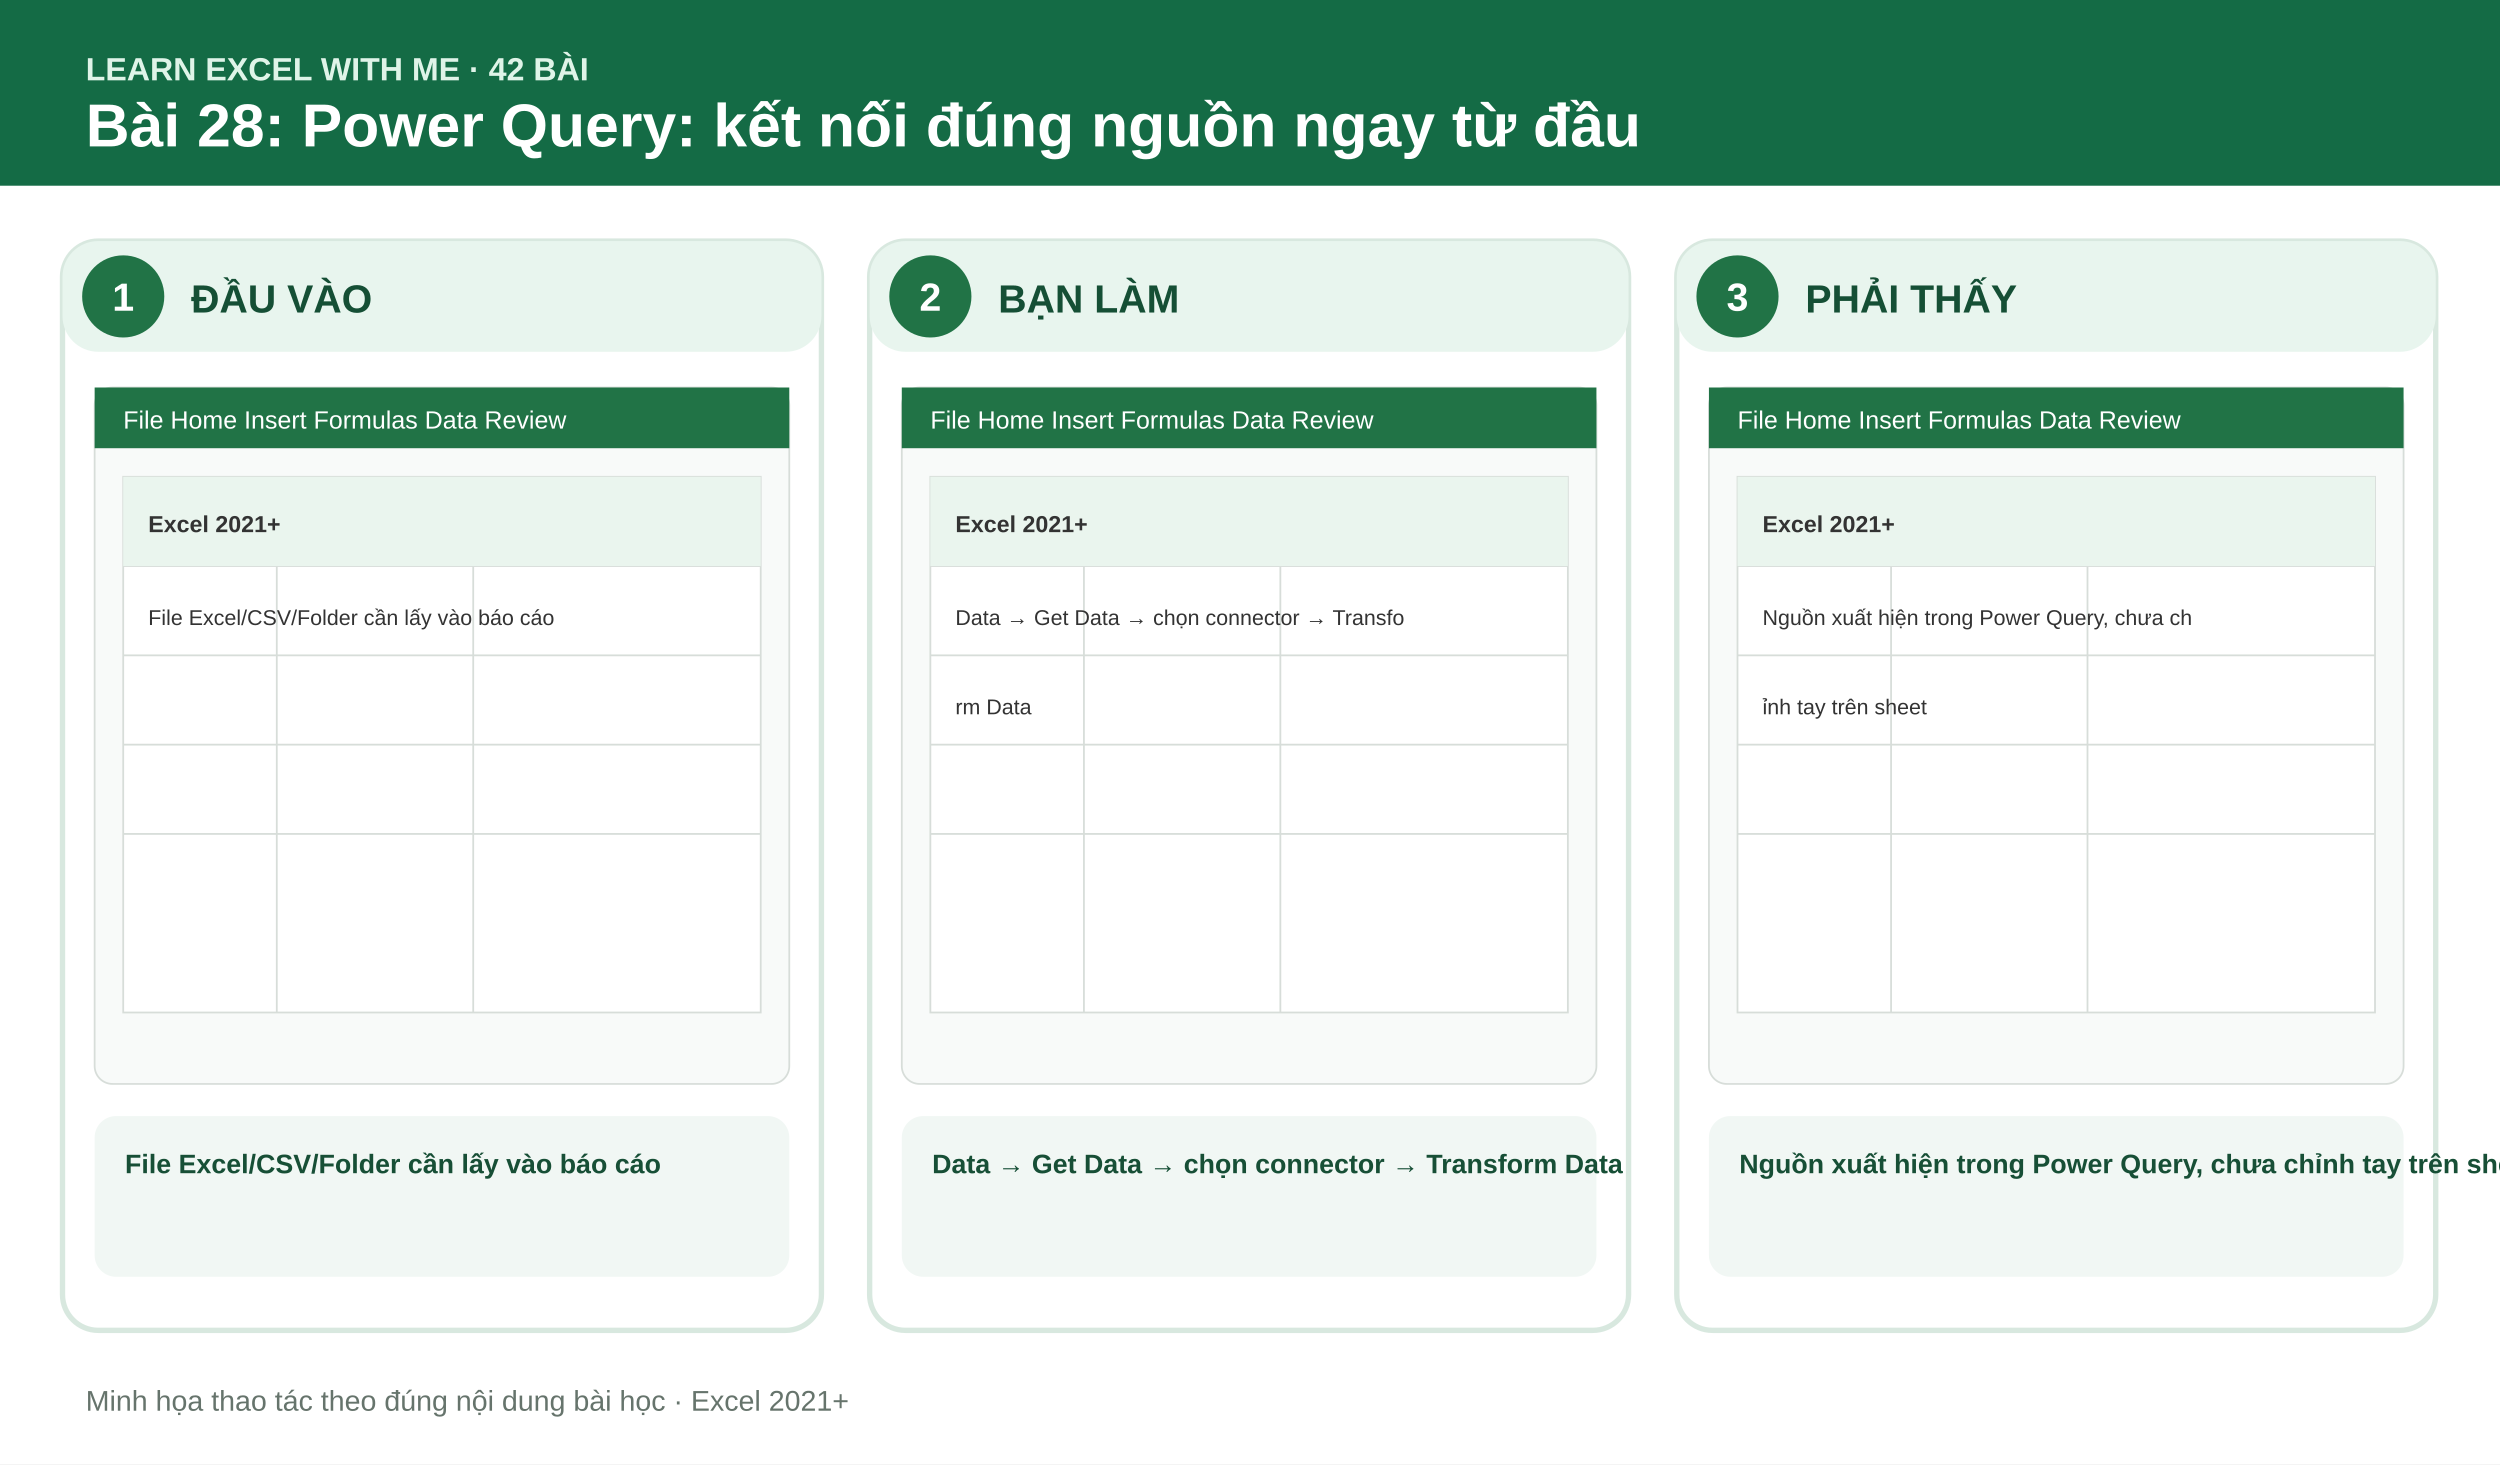
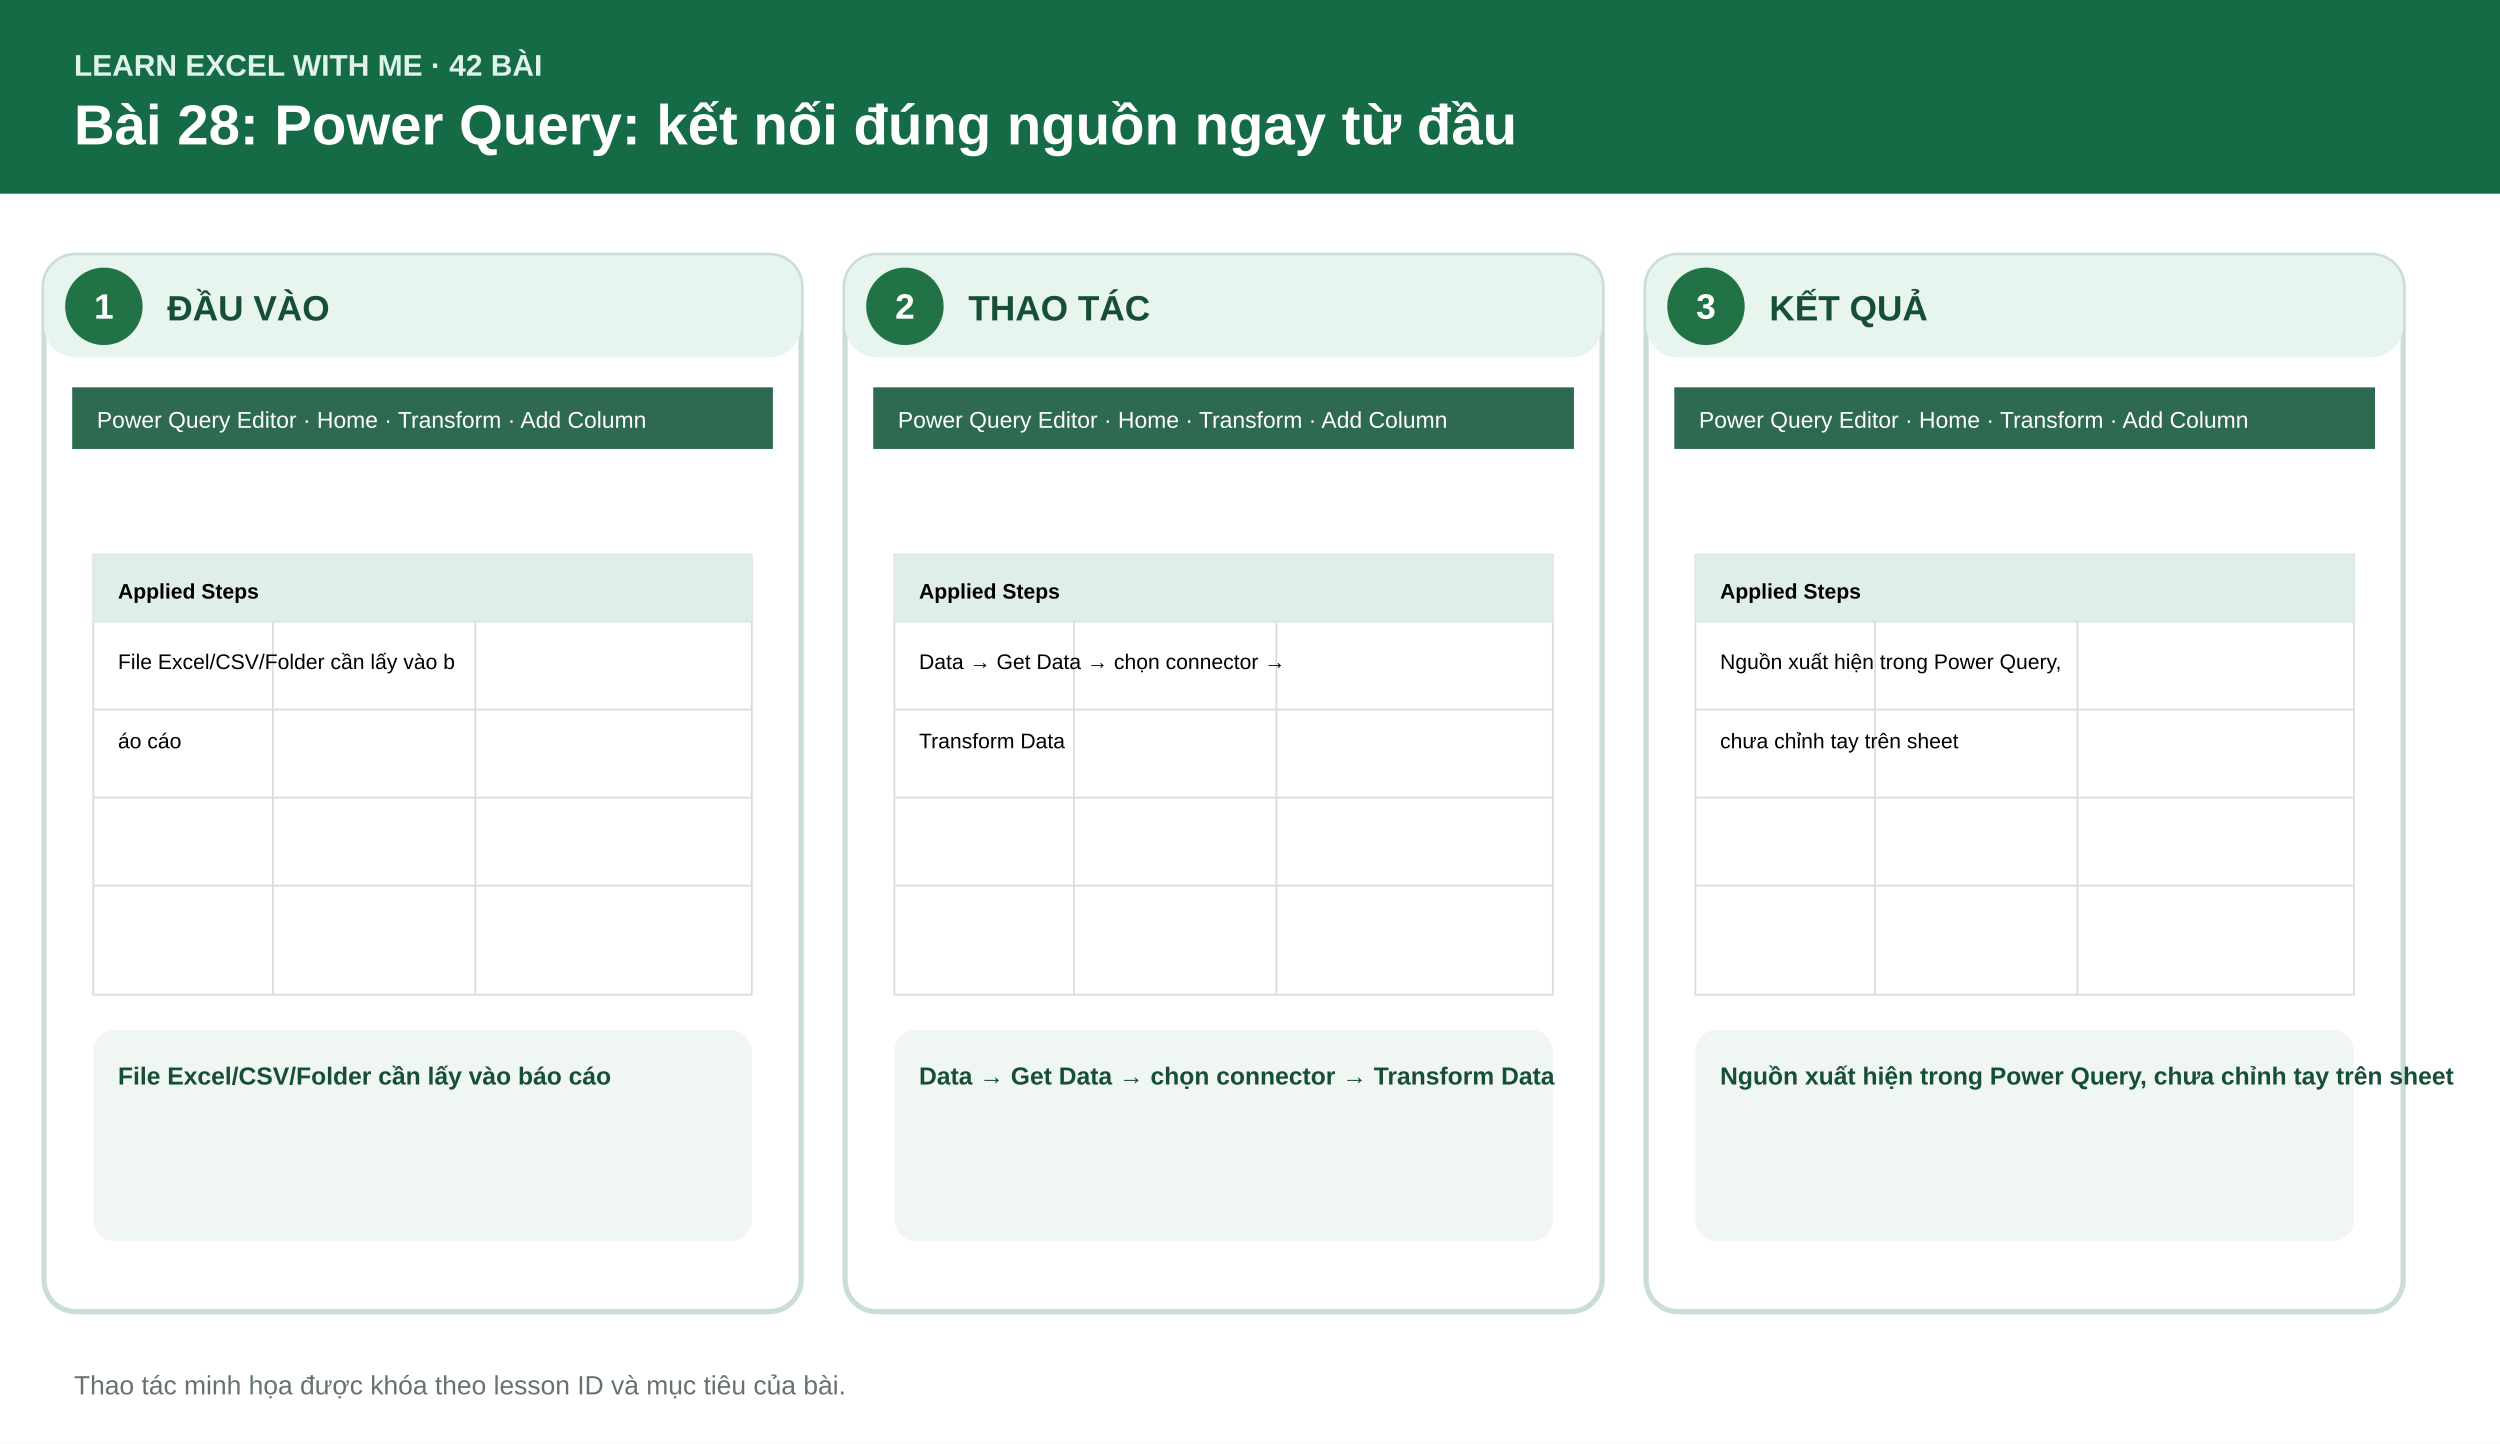
- <svg xmlns="http://www.w3.org/2000/svg" width="1400" height="820">
-   <rect width="1400" height="820" fill="#fff" />
-   <rect width="1400" height="104" fill="#146b45" />
-   <text x="48" y="45" font-family="Arial" font-size="18" font-weight="700" fill="#dff4e8">LEARN EXCEL WITH ME · 42 BÀI</text>
-   <text x="48" y="82" font-family="Arial" font-size="34" font-weight="700" fill="#fff">Bài 28: Power Query: kết nối đúng nguồn ngay từ đầu</text>
-   <rect x="35" y="135" width="425" height="610" rx="20" fill="#fff" stroke="#d8e8df" stroke-width="3" />
-   <rect x="35" y="135" width="425" height="62" rx="20" fill="#e8f5ee" />
-   <circle cx="69" cy="166" r="23" fill="#217346" />
-   <text x="69" y="174" text-anchor="middle" font-family="Arial" font-size="22" font-weight="700" fill="#fff">1</text>
-   <text x="107" y="175" font-family="Arial" font-size="22" font-weight="700" fill="#154f35">ĐẦU VÀO</text>
-   <rect x="53" y="217" width="389" height="390" rx="10" fill="#f8faf9" stroke="#d7ddd9" />
-   <rect x="53" y="217" width="389" height="34" fill="#217346" />
-   <text x="69" y="240" font-family="Arial" font-size="14" fill="#fff">File  Home  Insert  Formulas  Data  Review</text>
-   <rect x="69" y="267" width="357" height="300" fill="#fff" stroke="#d7ddd9" />
-   <path d="M69 317h357M69 367h357M69 417h357M69 467h357M155 267v300M265 267v300" stroke="#d7ddd9" />
-   <rect x="69" y="267" width="357" height="50" fill="#eaf5ee" />
-   <text x="83" y="298" font-family="Arial" font-size="13" font-weight="700" fill="#333">Excel 2021+</text>
-   <text x="83" y="350" font-family="Arial" font-size="12" fill="#333">File Excel/CSV/Folder cần lấy vào báo cáo</text>
-   <text x="83" y="400" font-family="Arial" font-size="12" fill="#333" />
-   <text x="83" y="450" font-family="Arial" font-size="12" fill="#333" />
-   <rect x="53" y="625" width="389" height="90" rx="12" fill="#f1f7f4" />
-   <text x="70" y="657" font-family="Arial" font-size="15" font-weight="700" fill="#174f36">File Excel/CSV/Folder cần lấy vào báo cáo</text>
-   <rect x="487" y="135" width="425" height="610" rx="20" fill="#fff" stroke="#d8e8df" stroke-width="3" />
-   <rect x="487" y="135" width="425" height="62" rx="20" fill="#e8f5ee" />
-   <circle cx="521" cy="166" r="23" fill="#217346" />
-   <text x="521" y="174" text-anchor="middle" font-family="Arial" font-size="22" font-weight="700" fill="#fff">2</text>
-   <text x="559" y="175" font-family="Arial" font-size="22" font-weight="700" fill="#154f35">BẠN LÀM</text>
-   <rect x="505" y="217" width="389" height="390" rx="10" fill="#f8faf9" stroke="#d7ddd9" />
-   <rect x="505" y="217" width="389" height="34" fill="#217346" />
-   <text x="521" y="240" font-family="Arial" font-size="14" fill="#fff">File  Home  Insert  Formulas  Data  Review</text>
-   <rect x="521" y="267" width="357" height="300" fill="#fff" stroke="#d7ddd9" />
-   <path d="M521 317h357M521 367h357M521 417h357M521 467h357M607 267v300M717 267v300" stroke="#d7ddd9" />
-   <rect x="521" y="267" width="357" height="50" fill="#eaf5ee" />
-   <text x="535" y="298" font-family="Arial" font-size="13" font-weight="700" fill="#333">Excel 2021+</text>
-   <text x="535" y="350" font-family="Arial" font-size="12" fill="#333">Data → Get Data → chọn connector → Transfo</text>
-   <text x="535" y="400" font-family="Arial" font-size="12" fill="#333">rm Data</text>
-   <text x="535" y="450" font-family="Arial" font-size="12" fill="#333" />
-   <rect x="505" y="625" width="389" height="90" rx="12" fill="#f1f7f4" />
-   <text x="522" y="657" font-family="Arial" font-size="15" font-weight="700" fill="#174f36">Data → Get Data → chọn connector → Transform Data</text>
-   <rect x="939" y="135" width="425" height="610" rx="20" fill="#fff" stroke="#d8e8df" stroke-width="3" />
-   <rect x="939" y="135" width="425" height="62" rx="20" fill="#e8f5ee" />
-   <circle cx="973" cy="166" r="23" fill="#217346" />
-   <text x="973" y="174" text-anchor="middle" font-family="Arial" font-size="22" font-weight="700" fill="#fff">3</text>
-   <text x="1011" y="175" font-family="Arial" font-size="22" font-weight="700" fill="#154f35">PHẢI THẤY</text>
-   <rect x="957" y="217" width="389" height="390" rx="10" fill="#f8faf9" stroke="#d7ddd9" />
-   <rect x="957" y="217" width="389" height="34" fill="#217346" />
-   <text x="973" y="240" font-family="Arial" font-size="14" fill="#fff">File  Home  Insert  Formulas  Data  Review</text>
-   <rect x="973" y="267" width="357" height="300" fill="#fff" stroke="#d7ddd9" />
-   <path d="M973 317h357M973 367h357M973 417h357M973 467h357M1059 267v300M1169 267v300" stroke="#d7ddd9" />
-   <rect x="973" y="267" width="357" height="50" fill="#eaf5ee" />
-   <text x="987" y="298" font-family="Arial" font-size="13" font-weight="700" fill="#333">Excel 2021+</text>
-   <text x="987" y="350" font-family="Arial" font-size="12" fill="#333">Nguồn xuất hiện trong Power Query, chưa ch</text>
-   <text x="987" y="400" font-family="Arial" font-size="12" fill="#333">ỉnh tay trên sheet</text>
-   <text x="987" y="450" font-family="Arial" font-size="12" fill="#333" />
-   <rect x="957" y="625" width="389" height="90" rx="12" fill="#f1f7f4" />
-   <text x="974" y="657" font-family="Arial" font-size="15" font-weight="700" fill="#174f36">Nguồn xuất hiện trong Power Query, chưa chỉnh tay trên sheet</text>
-   <text x="48" y="790" font-family="Arial" font-size="16" fill="#66746c">Minh họa thao tác theo đúng nội dung bài học · Excel 2021+</text>
+ <svg xmlns="http://www.w3.org/2000/svg" width="1420" height="820">
+   <rect width="1420" height="820" fill="#fff" />
+   <rect width="1420" height="110" fill="#146b45" />
+   <text x="42" y="43" font-family="Arial" font-size="17" font-weight="700" fill="#dff4e8">LEARN EXCEL WITH ME · 42 BÀI</text>
+   <text x="42" y="82" font-family="Arial" font-size="32" font-weight="700" fill="#fff">Bài 28: Power Query: kết nối đúng nguồn ngay từ đầu</text>
+   <g>
+     <rect x="25" y="145" width="430" height="600" rx="18" fill="#fff" stroke="#cbded4" stroke-width="3" />
+     <rect x="25" y="145" width="430" height="58" rx="18" fill="#e8f5ee" />
+     <circle cx="59" cy="174" r="22" fill="#217346" />
+     <text x="59" y="181" text-anchor="middle" font-family="Arial" font-size="20" font-weight="700" fill="#fff">1</text>
+     <text x="95" y="182" font-family="Arial" font-size="20" font-weight="700" fill="#174f36">ĐẦU VÀO</text>
+     <rect x="41" y="220" width="398" height="35" fill="#2d6a4f" />
+     <text x="55" y="243" font-family="Arial" font-size="13" fill="#fff">Power Query Editor · Home · Transform · Add Column</text>
+     <rect x="53" y="315" width="374" height="250" fill="#fff" stroke="#d6ded9" />
+     <path d="M53 353h374M53 403h374M53 453h374M53 503h374M155 315v250M270 315v250" stroke="#d6ded9" />
+     <rect x="53" y="315" width="374" height="38" fill="#dfeee7" />
+     <text x="67" y="340" font-family="Arial" font-size="12" font-weight="700">Applied Steps</text>
+     <text x="67" y="380" font-family="Arial" font-size="12">File Excel/CSV/Folder cần lấy vào b</text>
+     <text x="67" y="425" font-family="Arial" font-size="12">áo cáo</text>
+     <text x="67" y="470" font-family="Arial" font-size="12" />
+     <rect x="53" y="585" width="374" height="120" rx="12" fill="#f0f7f3" />
+     <text x="67" y="616" font-family="Arial" font-size="14" font-weight="700" fill="#174f36">File Excel/CSV/Folder cần lấy vào báo cáo</text>
+   </g>
+   <g>
+     <rect x="480" y="145" width="430" height="600" rx="18" fill="#fff" stroke="#cbded4" stroke-width="3" />
+     <rect x="480" y="145" width="430" height="58" rx="18" fill="#e8f5ee" />
+     <circle cx="514" cy="174" r="22" fill="#217346" />
+     <text x="514" y="181" text-anchor="middle" font-family="Arial" font-size="20" font-weight="700" fill="#fff">2</text>
+     <text x="550" y="182" font-family="Arial" font-size="20" font-weight="700" fill="#174f36">THAO TÁC</text>
+     <rect x="496" y="220" width="398" height="35" fill="#2d6a4f" />
+     <text x="510" y="243" font-family="Arial" font-size="13" fill="#fff">Power Query Editor · Home · Transform · Add Column</text>
+     <rect x="508" y="315" width="374" height="250" fill="#fff" stroke="#d6ded9" />
+     <path d="M508 353h374M508 403h374M508 453h374M508 503h374M610 315v250M725 315v250" stroke="#d6ded9" />
+     <rect x="508" y="315" width="374" height="38" fill="#dfeee7" />
+     <text x="522" y="340" font-family="Arial" font-size="12" font-weight="700">Applied Steps</text>
+     <text x="522" y="380" font-family="Arial" font-size="12">Data → Get Data → chọn connector → </text>
+     <text x="522" y="425" font-family="Arial" font-size="12">Transform Data</text>
+     <text x="522" y="470" font-family="Arial" font-size="12" />
+     <rect x="508" y="585" width="374" height="120" rx="12" fill="#f0f7f3" />
+     <text x="522" y="616" font-family="Arial" font-size="14" font-weight="700" fill="#174f36">Data → Get Data → chọn connector → Transform Data</text>
+   </g>
+   <g>
+     <rect x="935" y="145" width="430" height="600" rx="18" fill="#fff" stroke="#cbded4" stroke-width="3" />
+     <rect x="935" y="145" width="430" height="58" rx="18" fill="#e8f5ee" />
+     <circle cx="969" cy="174" r="22" fill="#217346" />
+     <text x="969" y="181" text-anchor="middle" font-family="Arial" font-size="20" font-weight="700" fill="#fff">3</text>
+     <text x="1005" y="182" font-family="Arial" font-size="20" font-weight="700" fill="#174f36">KẾT QUẢ</text>
+     <rect x="951" y="220" width="398" height="35" fill="#2d6a4f" />
+     <text x="965" y="243" font-family="Arial" font-size="13" fill="#fff">Power Query Editor · Home · Transform · Add Column</text>
+     <rect x="963" y="315" width="374" height="250" fill="#fff" stroke="#d6ded9" />
+     <path d="M963 353h374M963 403h374M963 453h374M963 503h374M1065 315v250M1180 315v250" stroke="#d6ded9" />
+     <rect x="963" y="315" width="374" height="38" fill="#dfeee7" />
+     <text x="977" y="340" font-family="Arial" font-size="12" font-weight="700">Applied Steps</text>
+     <text x="977" y="380" font-family="Arial" font-size="12">Nguồn xuất hiện trong Power Query, </text>
+     <text x="977" y="425" font-family="Arial" font-size="12">chưa chỉnh tay trên sheet</text>
+     <text x="977" y="470" font-family="Arial" font-size="12" />
+     <rect x="963" y="585" width="374" height="120" rx="12" fill="#f0f7f3" />
+     <text x="977" y="616" font-family="Arial" font-size="14" font-weight="700" fill="#174f36">Nguồn xuất hiện trong Power Query, chưa chỉnh tay trên sheet</text>
+   </g>
+   <text x="42" y="792" font-family="Arial" font-size="15" fill="#64736b">Thao tác minh họa được khóa theo lesson ID và mục tiêu của bài.</text>
</svg>
